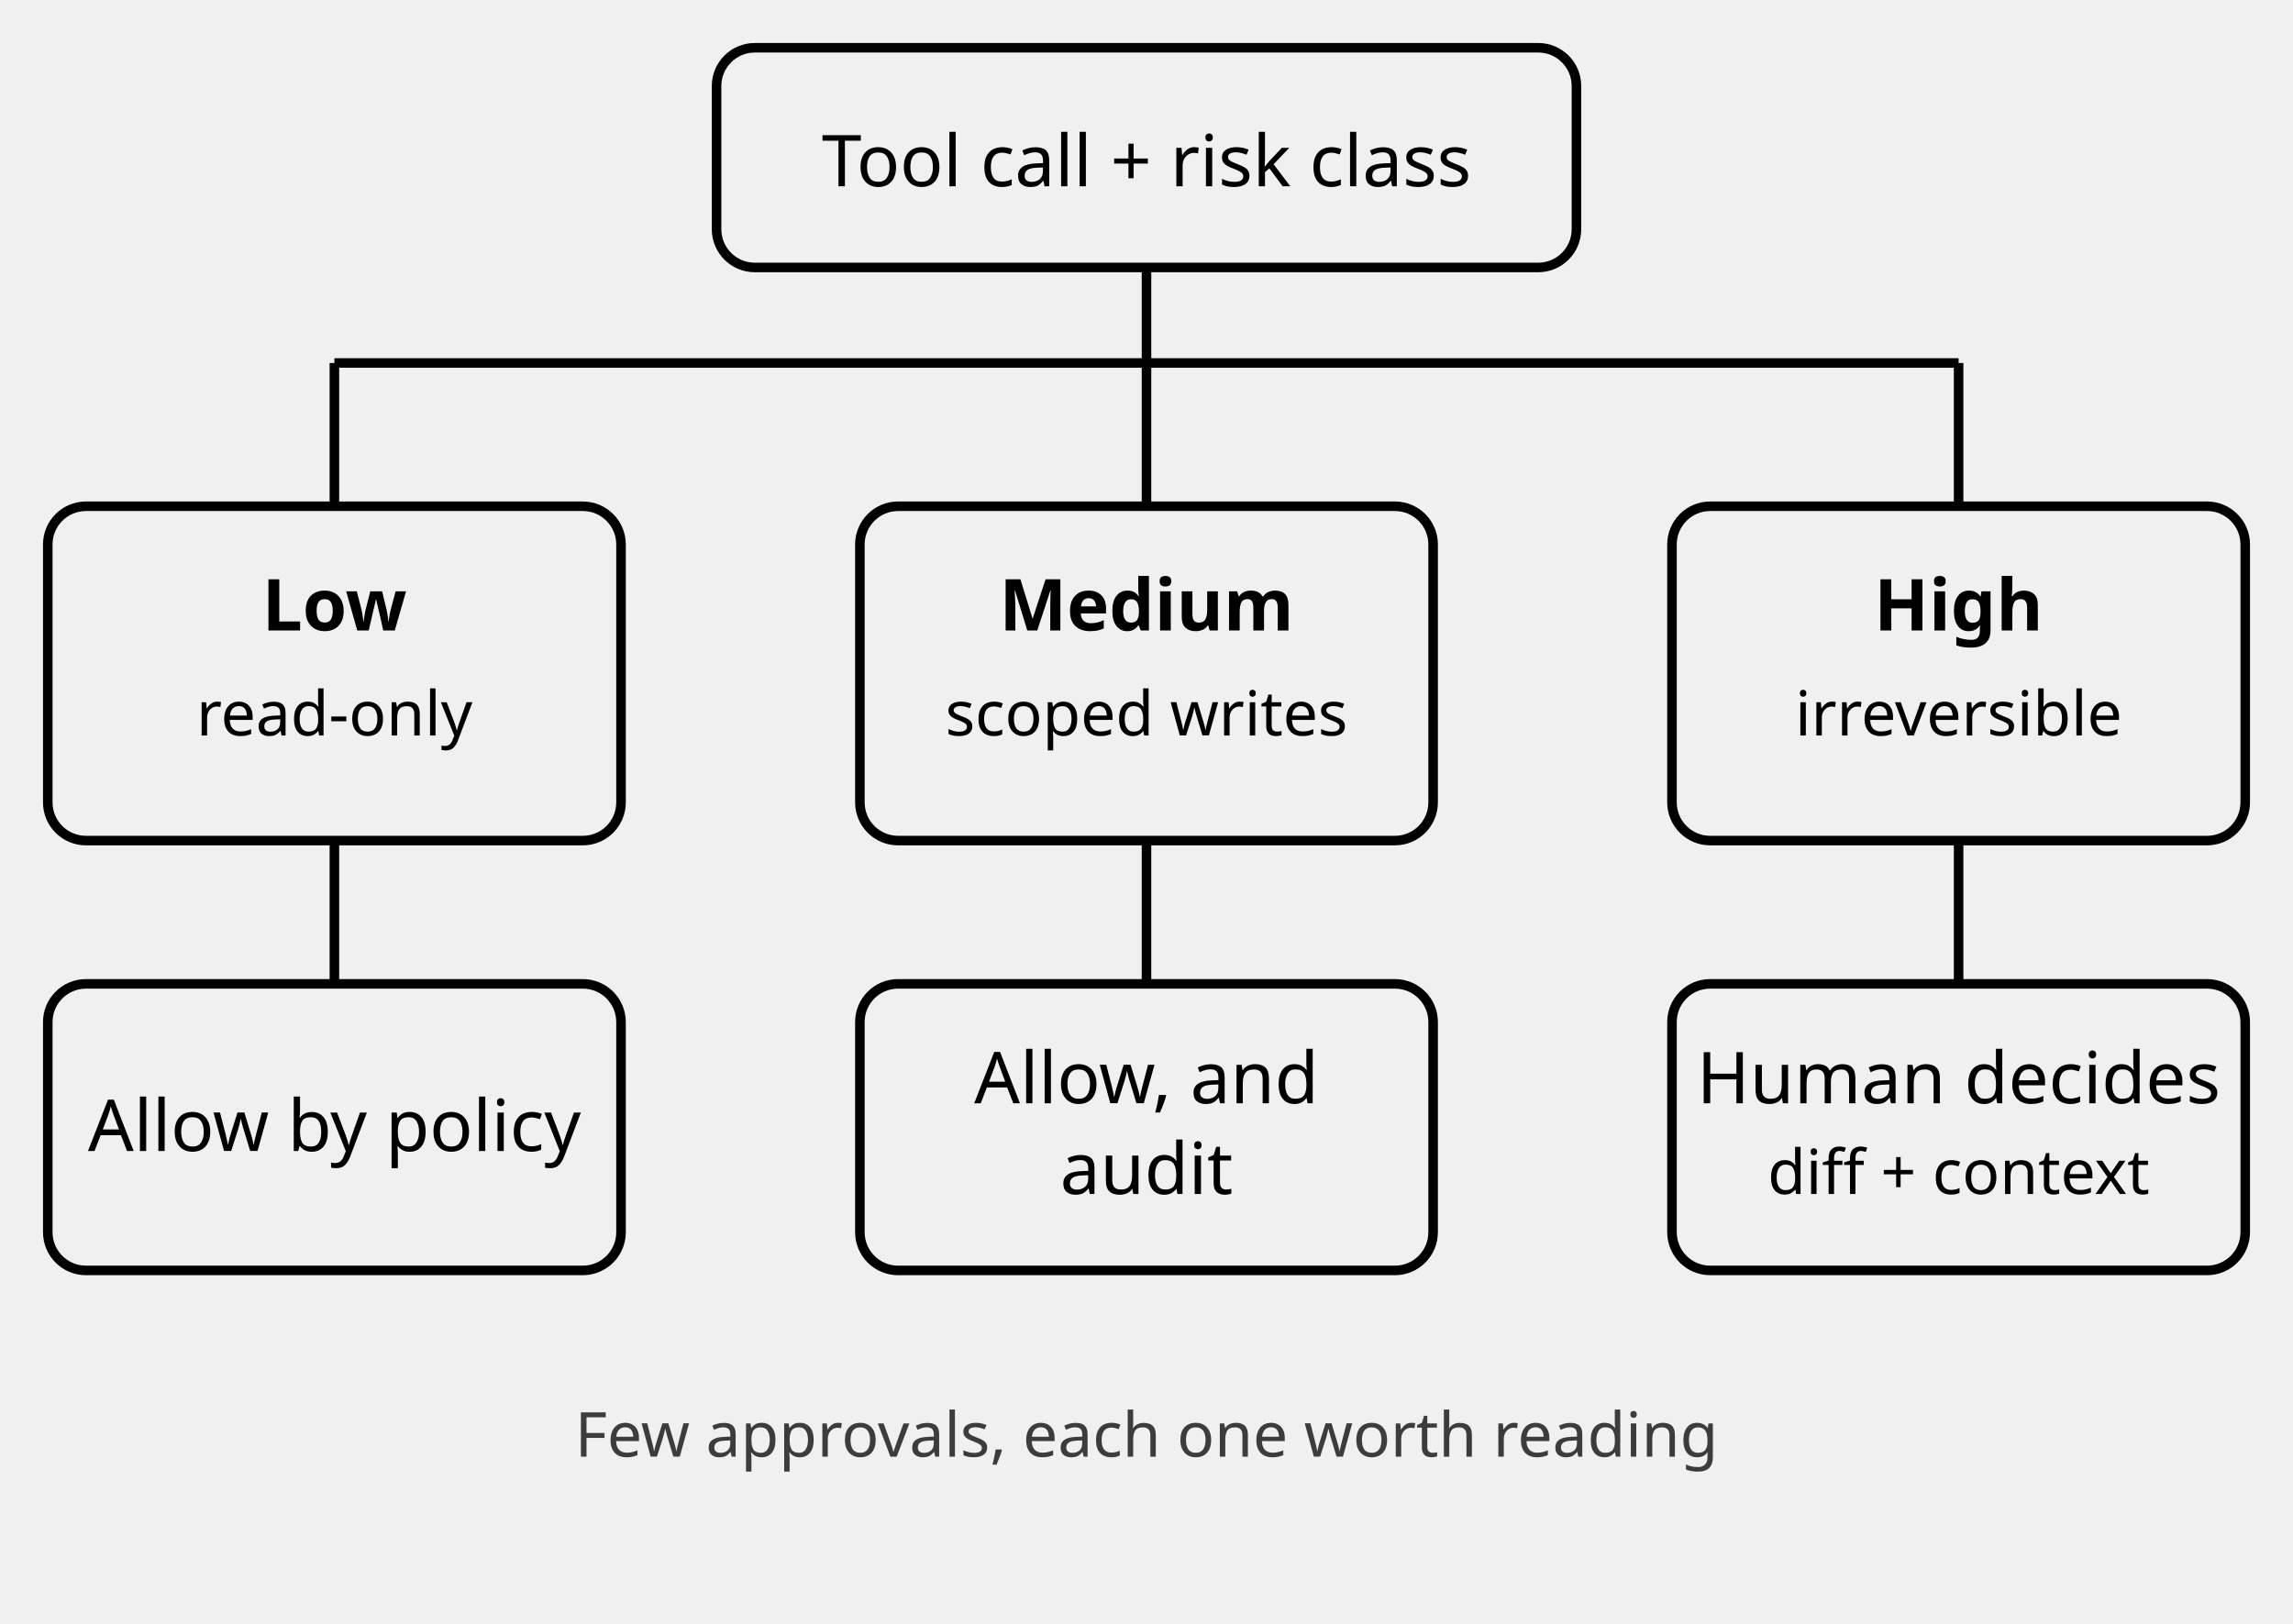
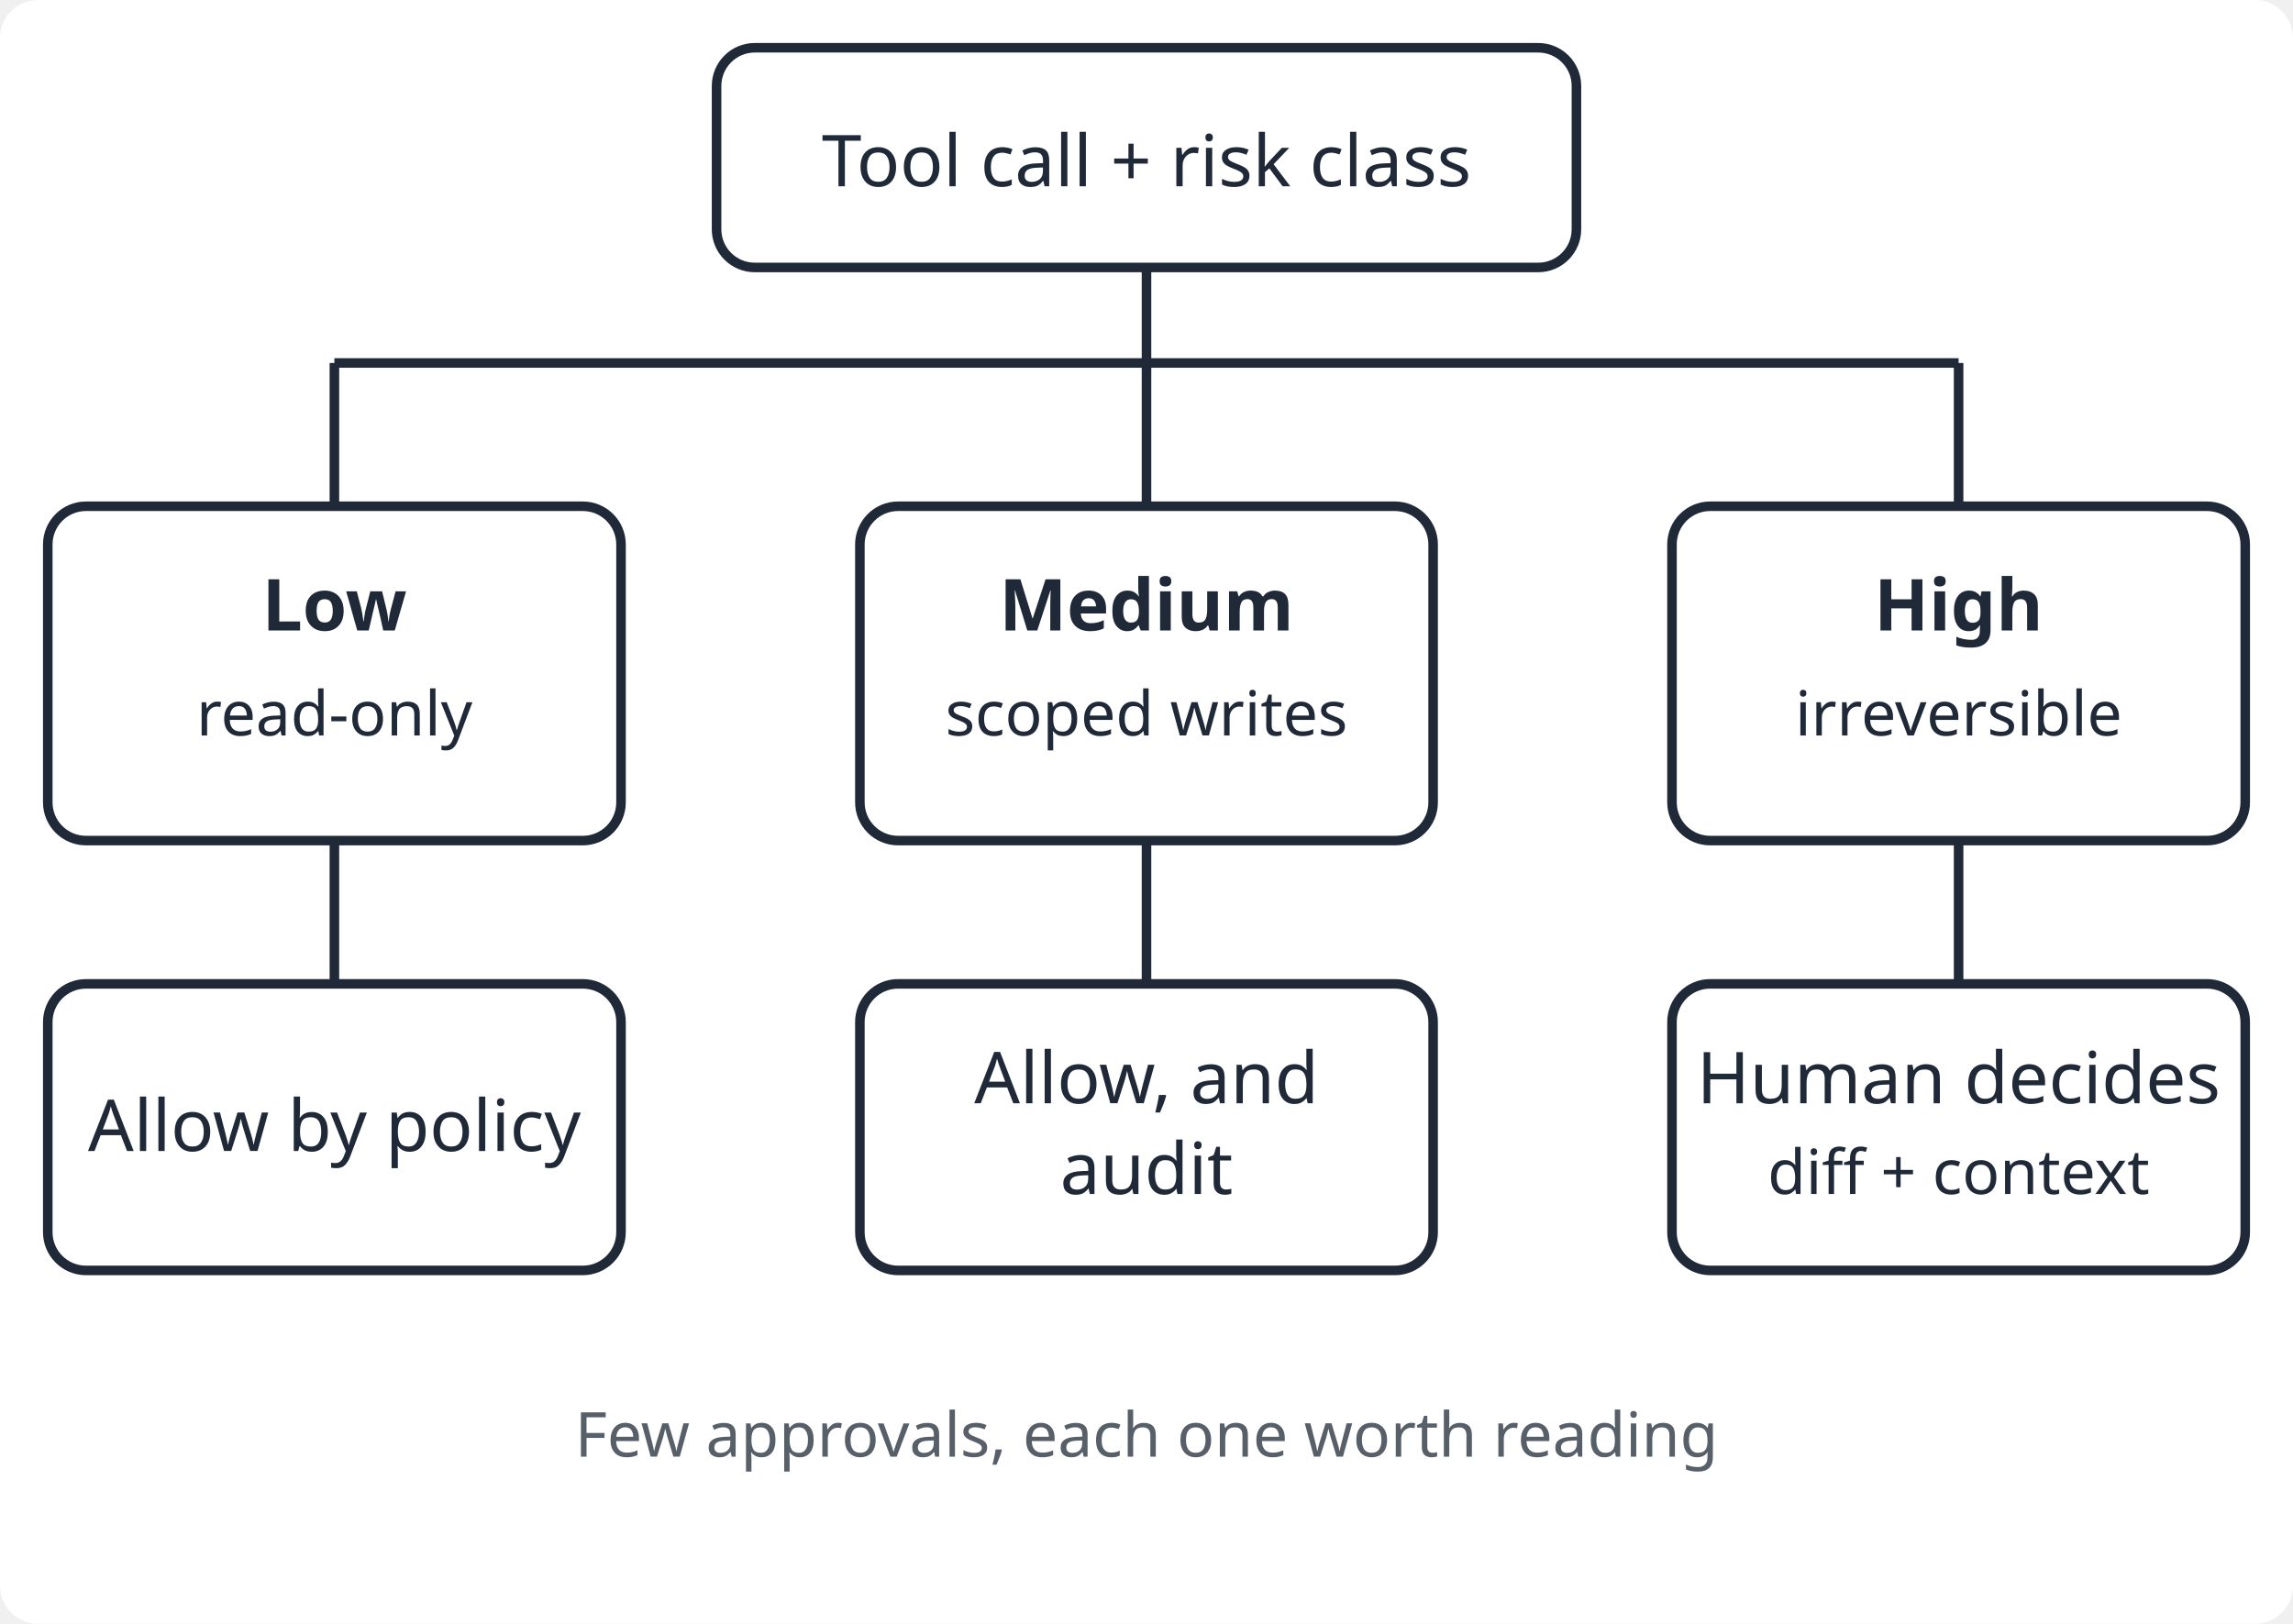
<svg xmlns="http://www.w3.org/2000/svg" viewBox="0 0 480 340" role="img" aria-labelledby="t d">
+   <style>svg{color:#1f2937}</style>
+   <rect class="oax-bg" x="0" y="0" width="480" height="340" rx="8" fill="#ffffff" />
  <g font-family="system-ui,sans-serif" font-size="15" stroke="currentColor" stroke-width="2" fill="none">
    <rect x="150" y="10" width="180" height="46" rx="8" />
    <text fill="currentColor" x="240" y="39" text-anchor="middle" stroke="none">Tool call + risk class</text>
    <line x1="240" y1="56" x2="240" y2="76" />
    <line x1="70" y1="76" x2="410" y2="76" />
    <line x1="70" y1="76" x2="70" y2="106" />
    <line x1="240" y1="76" x2="240" y2="106" />
    <line x1="410" y1="76" x2="410" y2="106" />
    <rect x="10" y="106" width="120" height="70" rx="8" />
    <text fill="currentColor" x="70" y="132" text-anchor="middle" stroke="none" font-weight="700">Low</text>
    <text fill="currentColor" x="70" y="154" text-anchor="middle" stroke="none" font-size="13">read-only</text>
    <rect x="180" y="106" width="120" height="70" rx="8" />
    <text fill="currentColor" x="240" y="132" text-anchor="middle" stroke="none" font-weight="700">Medium</text>
    <text fill="currentColor" x="240" y="154" text-anchor="middle" stroke="none" font-size="13">scoped writes</text>
    <rect x="350" y="106" width="120" height="70" rx="8" />
    <text fill="currentColor" x="410" y="132" text-anchor="middle" stroke="none" font-weight="700">High</text>
    <text fill="currentColor" x="410" y="154" text-anchor="middle" stroke="none" font-size="13">irreversible</text>
    <line x1="70" y1="176" x2="70" y2="206" />
    <line x1="240" y1="176" x2="240" y2="206" />
    <line x1="410" y1="176" x2="410" y2="206" />
    <rect x="10" y="206" width="120" height="60" rx="8" />
    <text fill="currentColor" x="70" y="241" text-anchor="middle" stroke="none">Allow by policy</text>
    <rect x="180" y="206" width="120" height="60" rx="8" />
    <text fill="currentColor" x="240" y="231" text-anchor="middle" stroke="none">Allow, and</text>
    <text fill="currentColor" x="240" y="250" text-anchor="middle" stroke="none">audit</text>
    <rect x="350" y="206" width="120" height="60" rx="8" />
    <text fill="currentColor" x="410" y="231" text-anchor="middle" stroke="none">Human decides</text>
    <text fill="currentColor" x="410" y="250" text-anchor="middle" stroke="none" font-size="13">diff + context</text>
    <text fill="currentColor" x="240" y="305" text-anchor="middle" stroke="none" opacity=".75" font-size="13">Few approvals, each one worth reading</text>
  </g>
</svg>
